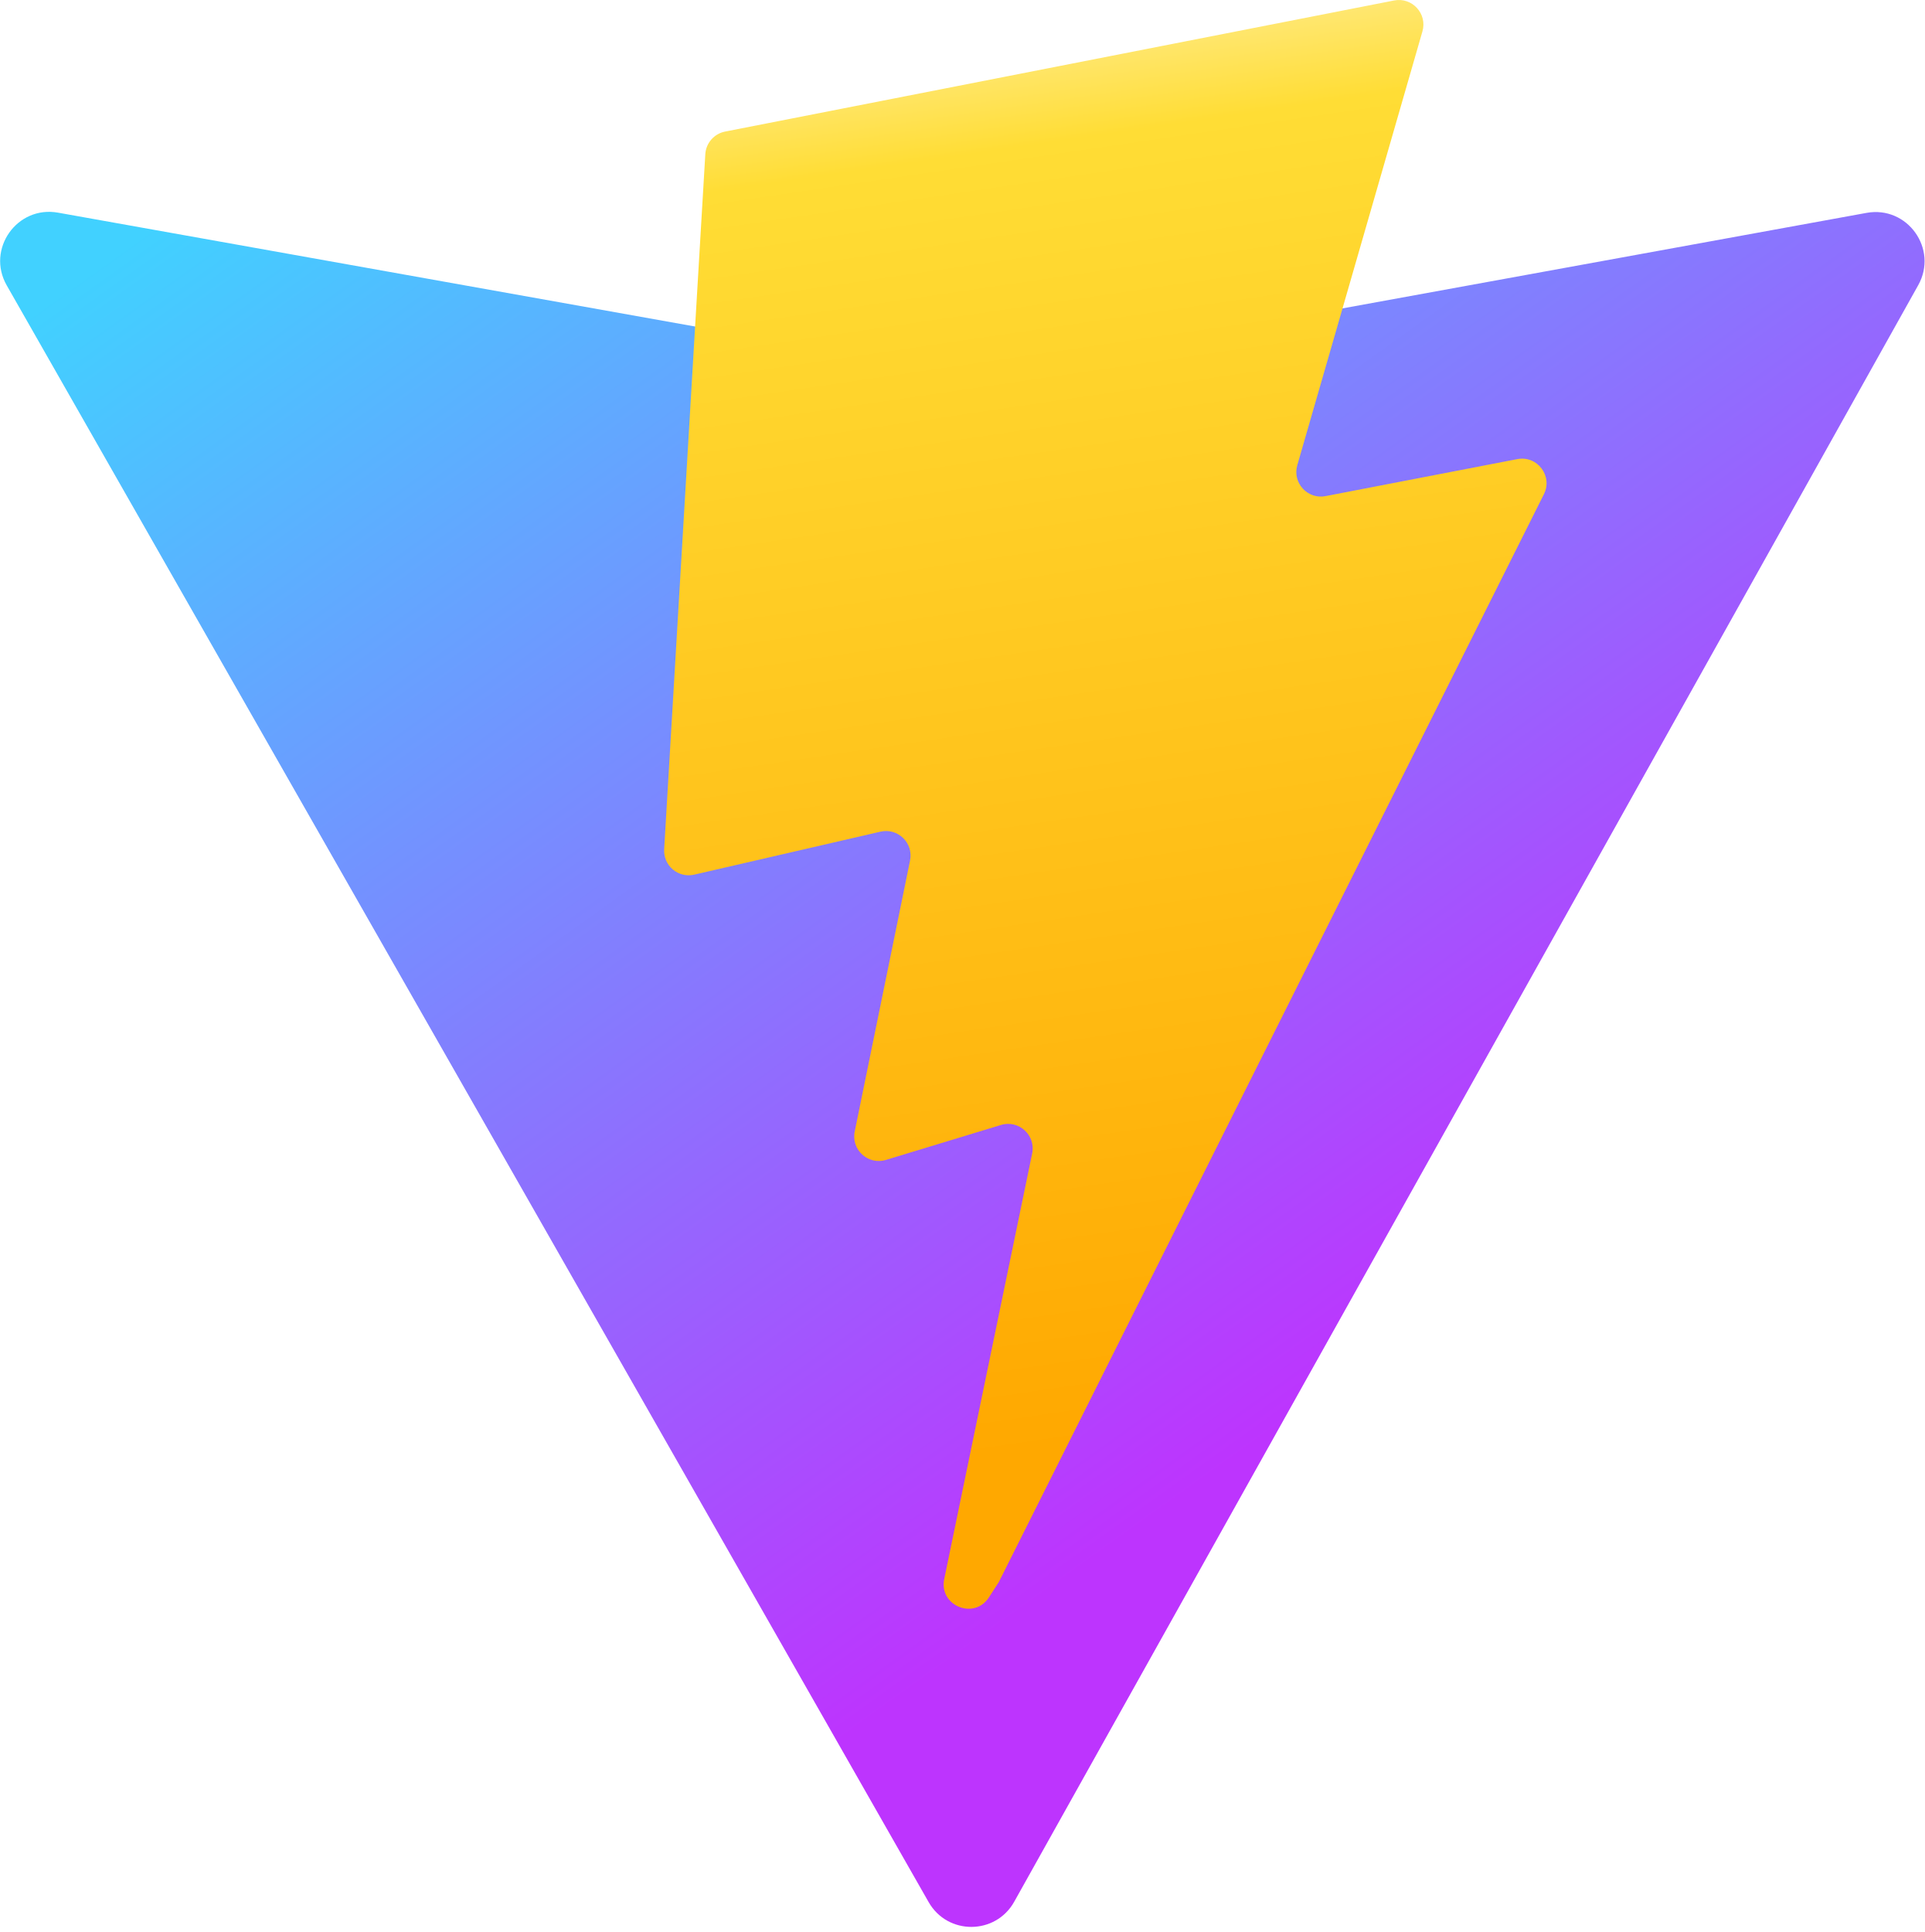
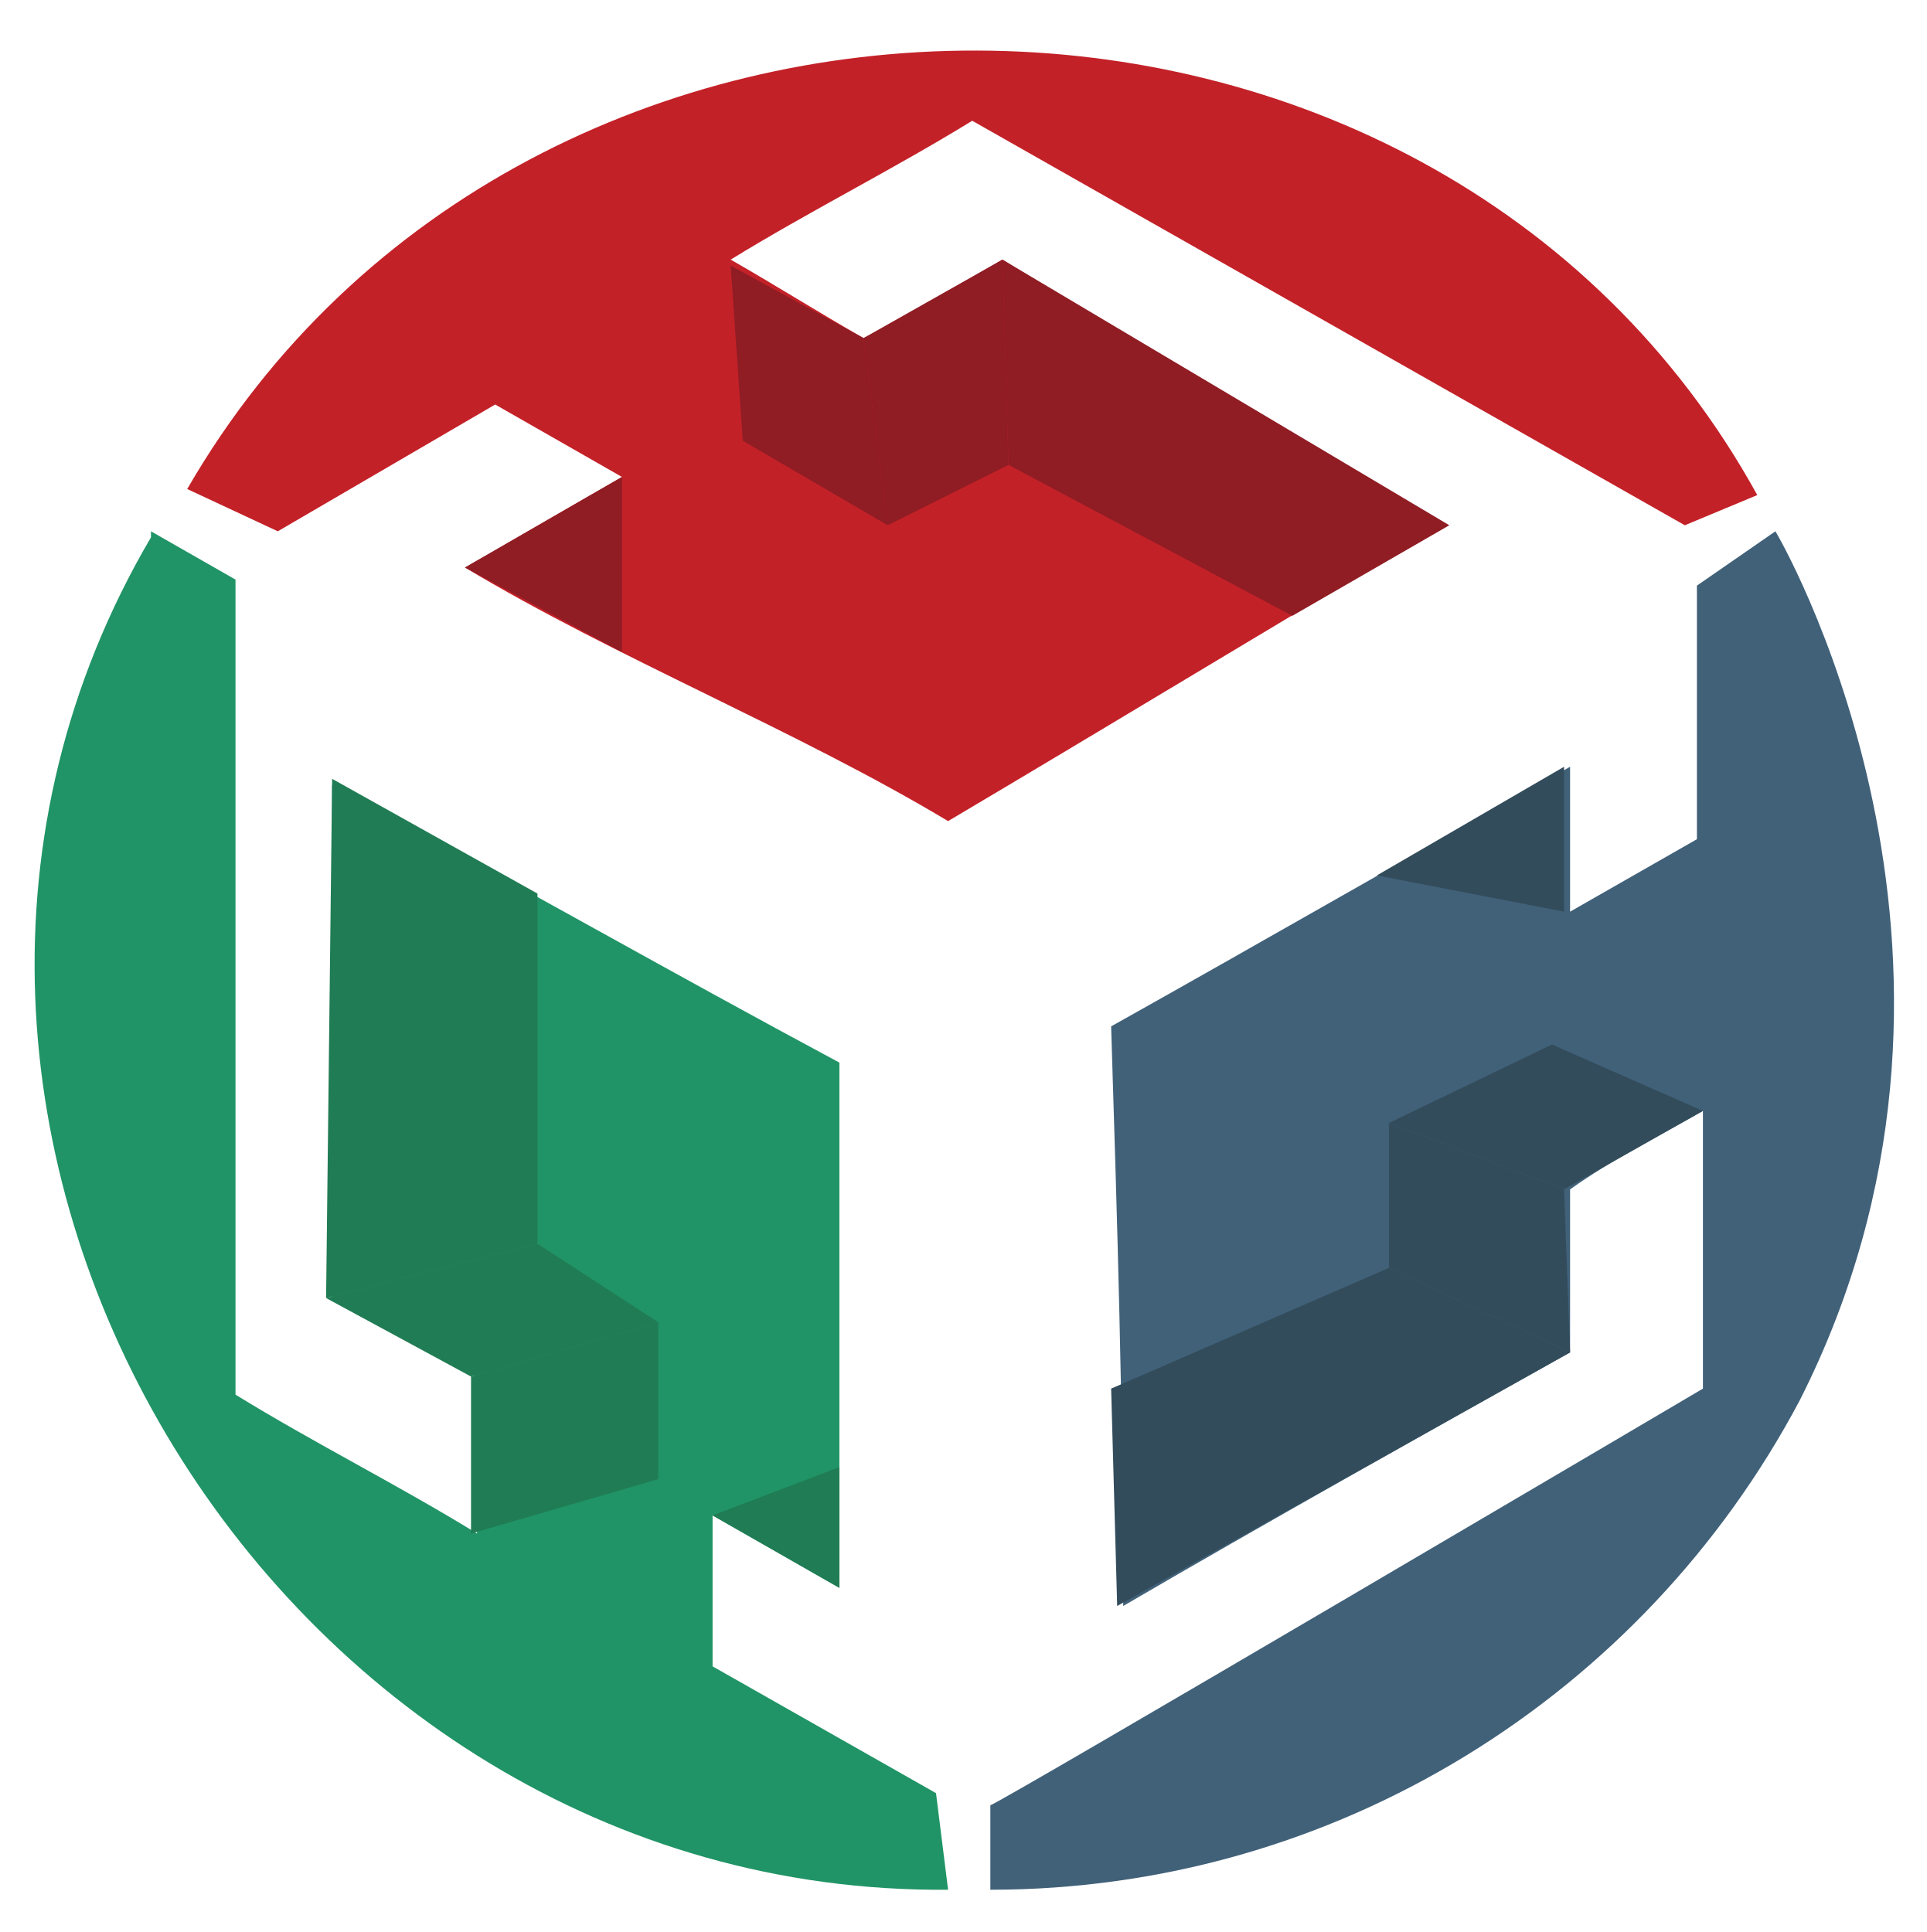
- <svg xmlns="http://www.w3.org/2000/svg" aria-hidden="true" role="img" class="iconify iconify--logos" width="31.88" height="32" preserveAspectRatio="xMidYMid meet" viewBox="0 0 256 257">
+ <svg xmlns="http://www.w3.org/2000/svg" id="Capa_1" version="1.1" viewBox="0 0 31.9 32">
  <defs>
-     <linearGradient id="IconifyId1813088fe1fbc01fb466" x1="-.828%" x2="57.636%" y1="7.652%" y2="78.411%">
-       <stop offset="0%" stop-color="#41D1FF" />
-       <stop offset="100%" stop-color="#BD34FE" />
-     </linearGradient>
-     <linearGradient id="IconifyId1813088fe1fbc01fb467" x1="43.376%" x2="50.316%" y1="2.242%" y2="89.03%">
-       <stop offset="0%" stop-color="#FFEA83" />
-       <stop offset="8.333%" stop-color="#FFDD35" />
-       <stop offset="100%" stop-color="#FFA800" />
-     </linearGradient>
+     <style>
+       .st0 {
+         fill: #209466;
+       }
+ 
+       .st1 {
+         fill: #207c54;
+       }
+ 
+       .st2 {
+         fill: #901c24;
+       }
+ 
+       .st3 {
+         fill: #416179;
+       }
+ 
+       .st4 {
+         fill: #c32128;
+       }
+ 
+       .st5 {
+         fill: #324c5b;
+       }
+     </style>
  </defs>
-   <path fill="url(#IconifyId1813088fe1fbc01fb466)" d="M255.153 37.938L134.897 252.976c-2.483 4.44-8.862 4.466-11.382.048L.875 37.958c-2.746-4.814 1.371-10.646 6.827-9.67l120.385 21.517a6.537 6.537 0 0 0 2.322-.004l117.867-21.483c5.438-.991 9.574 4.796 6.877 9.62Z" />
-   <path fill="url(#IconifyId1813088fe1fbc01fb467)" d="M185.432.063L96.44 17.501a3.268 3.268 0 0 0-2.634 3.014l-5.474 92.456a3.268 3.268 0 0 0 3.997 3.378l24.777-5.718c2.318-.535 4.413 1.507 3.936 3.838l-7.361 36.047c-.495 2.426 1.782 4.5 4.151 3.78l15.304-4.649c2.372-.72 4.652 1.36 4.15 3.788l-11.698 56.621c-.732 3.542 3.979 5.473 5.943 2.437l1.313-2.028l72.516-144.72c1.215-2.423-.88-5.186-3.54-4.672l-25.505 4.922c-2.396.462-4.435-1.77-3.759-4.114l16.646-57.705c.677-2.35-1.37-4.583-3.769-4.113Z" />
+   <path class="st4" d="M29.1,8.2l-1.2.5-11.8-6.7c-1.3.8-2.7,1.5-4,2.3.7.4,1.5.9,2.2,1.3.8-.4,1.6-.9,2.3-1.3,2.4,1.5,4.9,2.9,7.3,4.4-2.7,1.6-5.5,3.3-8.2,4.9-2.5-1.5-5.5-2.7-8-4.2.7-.4,1.9-1.1,2.6-1.5l-2.1-1.2-3.6,2.1-1.5-.7c5.6-9.7,20.6-9.7,26,.1Z" />
+   <path class="st0" d="M2.5,8.8l1.4.8v13.5c1.3.8,2.7,1.5,4,2.3,0-.9,0-1.7,0-2.6-.8-.4-1.6-.9-2.4-1.3,0-2.8,0-5.7,0-8.5,2.8,1.5,5.6,3.1,8.4,4.6,0,2.9,0,5.8,0,8.7-.7-.4-1.4-.8-2.1-1.2v2.5s3.7,2.1,3.7,2.1l.2,1.6c-11.2.1-18.9-12.7-13.2-22.4Z" />
+   <path class="st3" d="M16.4,31.2v-1.3c.1,0,11.8-6.9,11.8-6.9,0-1.5,0-3.1,0-4.6-.7.4-1.5.8-2.2,1.3,0,.9,0,1.8,0,2.7-2.5,1.4-5,2.8-7.4,4.2,0-3.2-.1-6.4-.2-9.6,2.5-1.4,5.1-2.9,7.6-4.3,0,.8,0,1.6,0,2.4l2.1-1.2v-4.2s1.3-.9,1.3-.9c.3.5,4,7.3.4,14.4-2.6,4.9-7.7,8.1-13.4,8.1Z" />
+   <polygon class="st1" points="5.4 21.5 8.9 20.6 8.9 14.8 5.5 12.9 5.4 21.5" />
+   <polygon class="st5" points="26 22.4 23 21 18.4 23 18.5 26.6 26 22.4" />
+   <polygon class="st2" points="10.3 7.9 10.3 10.8 7.7 9.4 10.3 7.9" />
+   <polygon class="st5" points="25.9 19.7 23 18.6 23 21 26 22.4 25.9 19.7" />
+   <polygon class="st5" points="28.2 18.4 25.7 17.3 23 18.6 25.9 19.7 28.2 18.4" />
+   <polygon class="st2" points="16.6 4.3 16.7 7.7 21.4 10.2 24 8.7 16.6 4.3" />
+   <polygon class="st2" points="14.3 5.6 14.7 8.7 16.7 7.7 16.6 4.3 14.3 5.6" />
+   <polygon class="st2" points="12.1 4.4 12.3 7.3 14.7 8.7 14.3 5.6 12.1 4.4" />
+   <polygon class="st5" points="25.9 15.1 22.8 14.5 25.9 12.7 25.9 15.1" />
+   <polygon class="st1" points="7.8 22.8 10.9 21.9 8.9 20.6 5.4 21.5 7.8 22.8" />
+   <polygon class="st1" points="7.8 25.4 10.9 24.5 10.9 21.9 7.8 22.8 7.8 25.4" />
+   <polygon class="st1" points="11.8 25.1 13.9 24.3 13.9 26.3 11.8 25.1" />
</svg>
